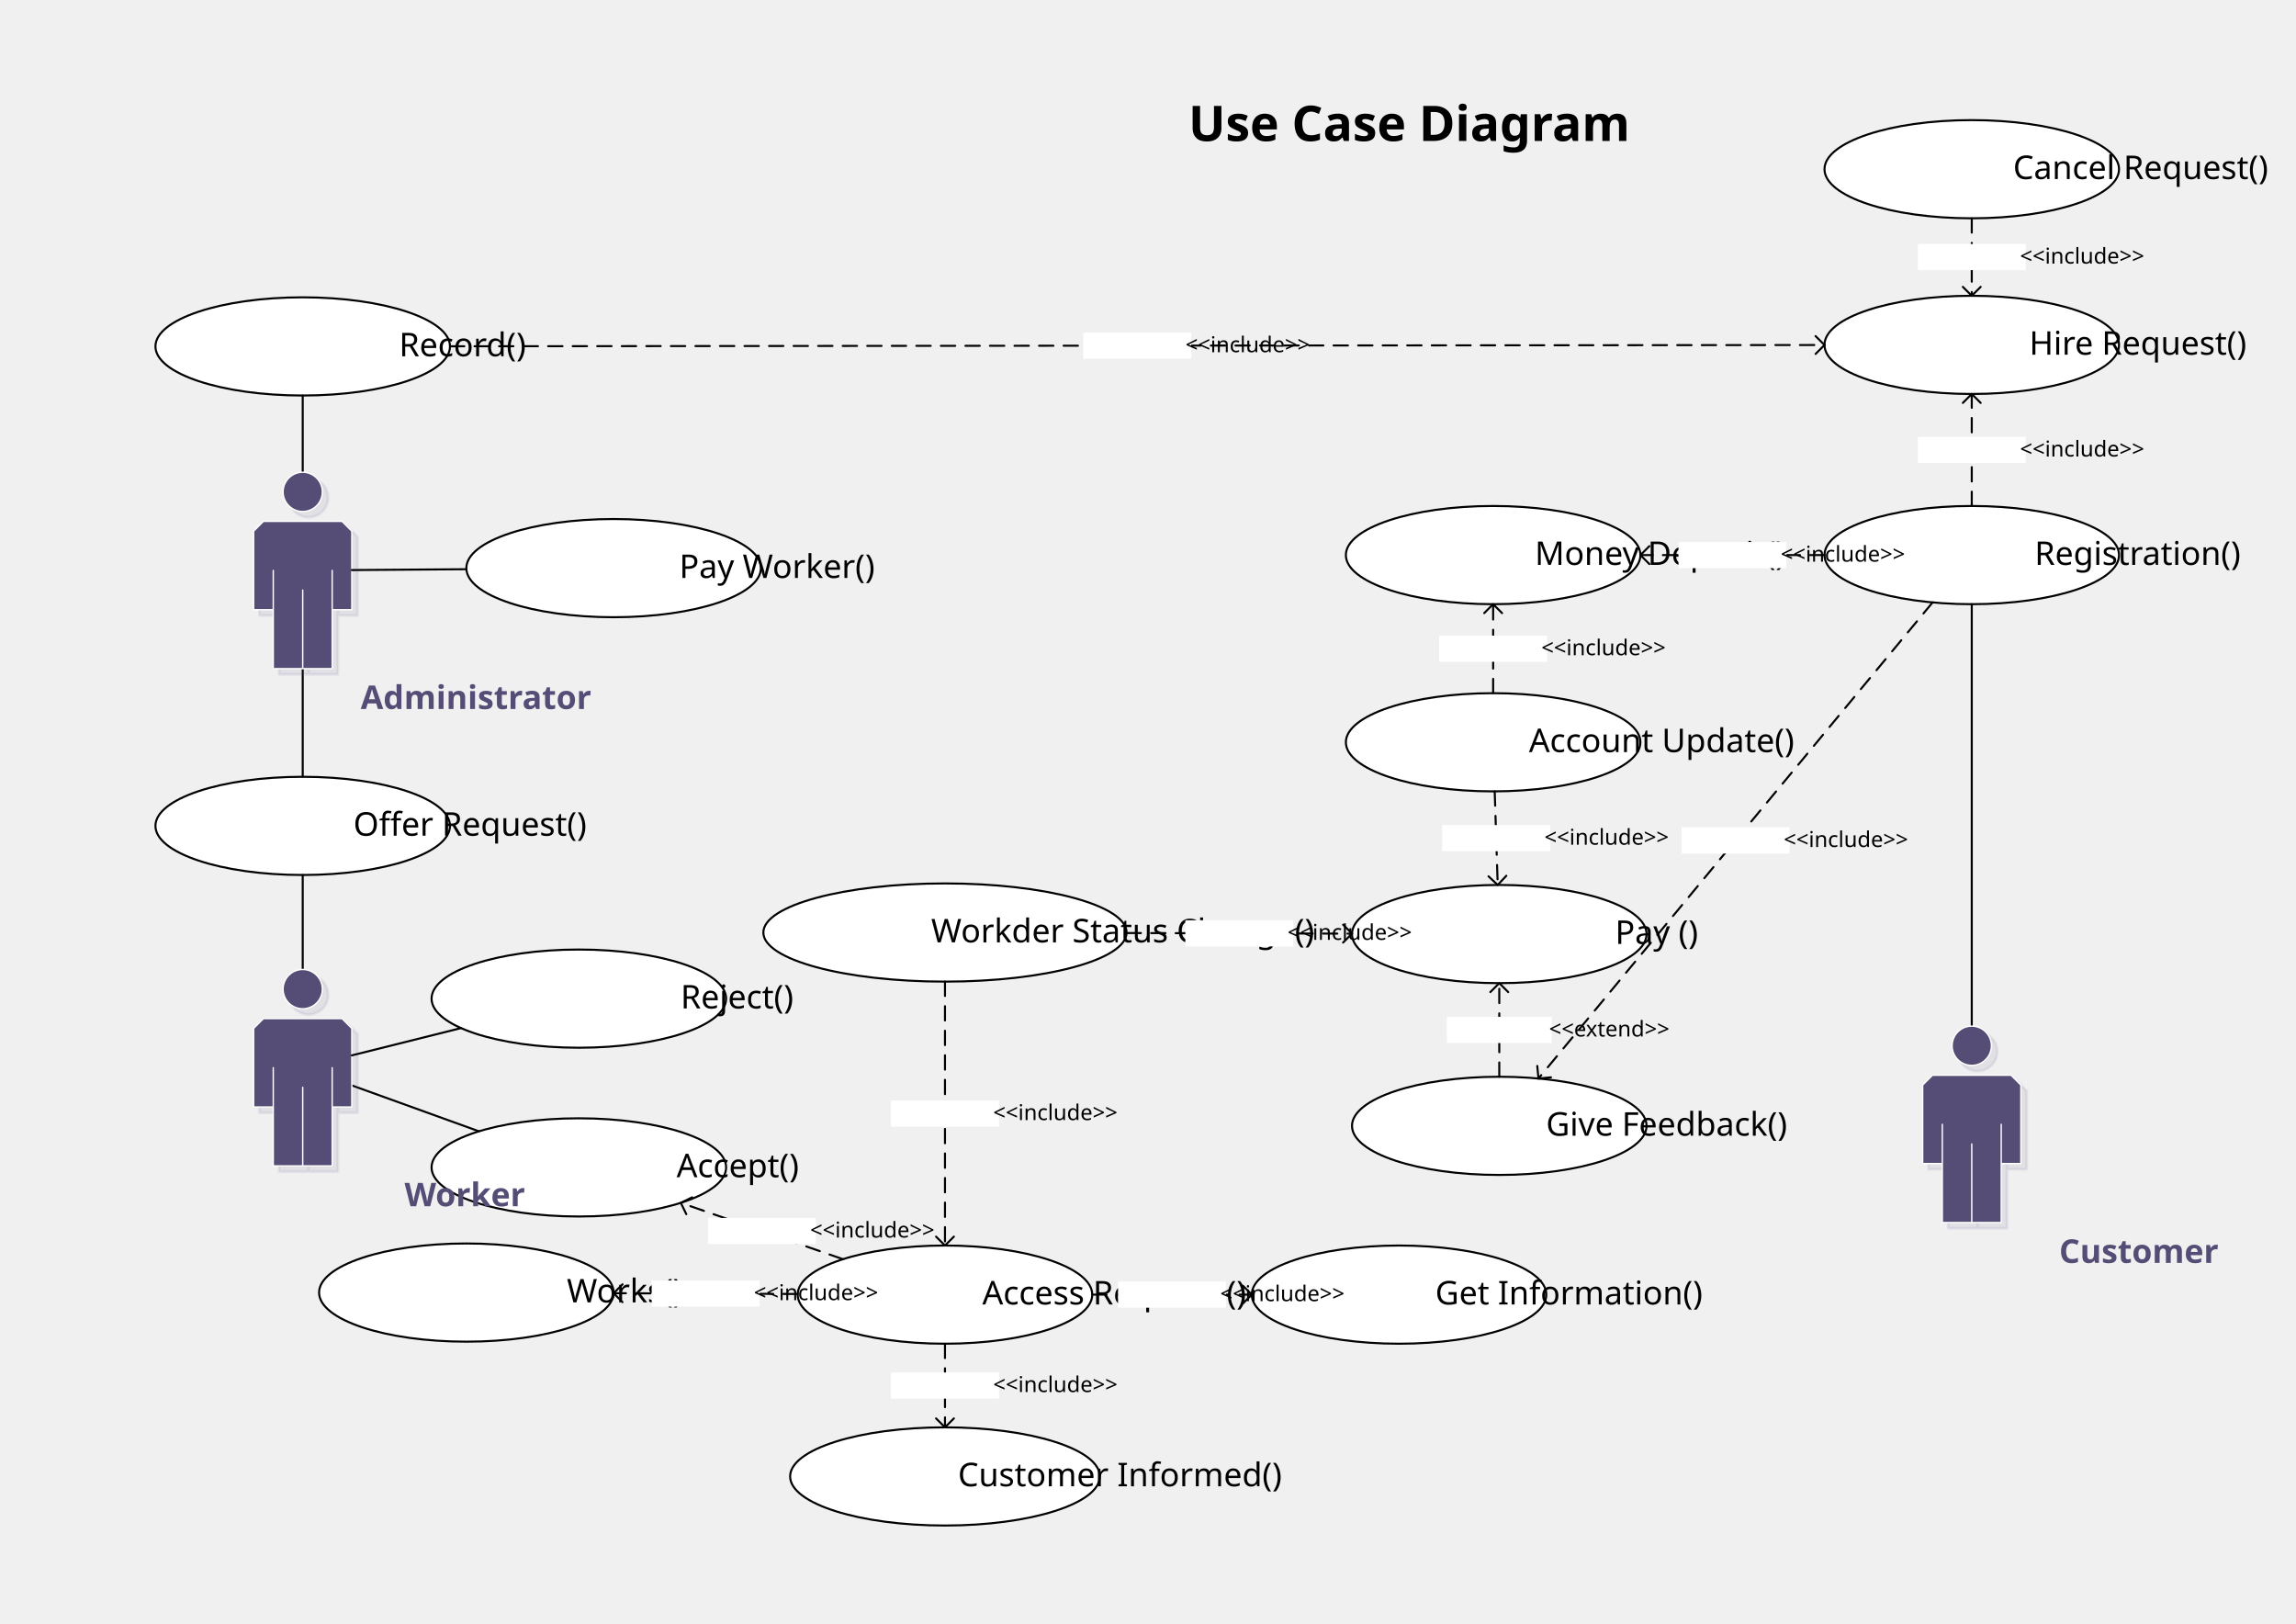
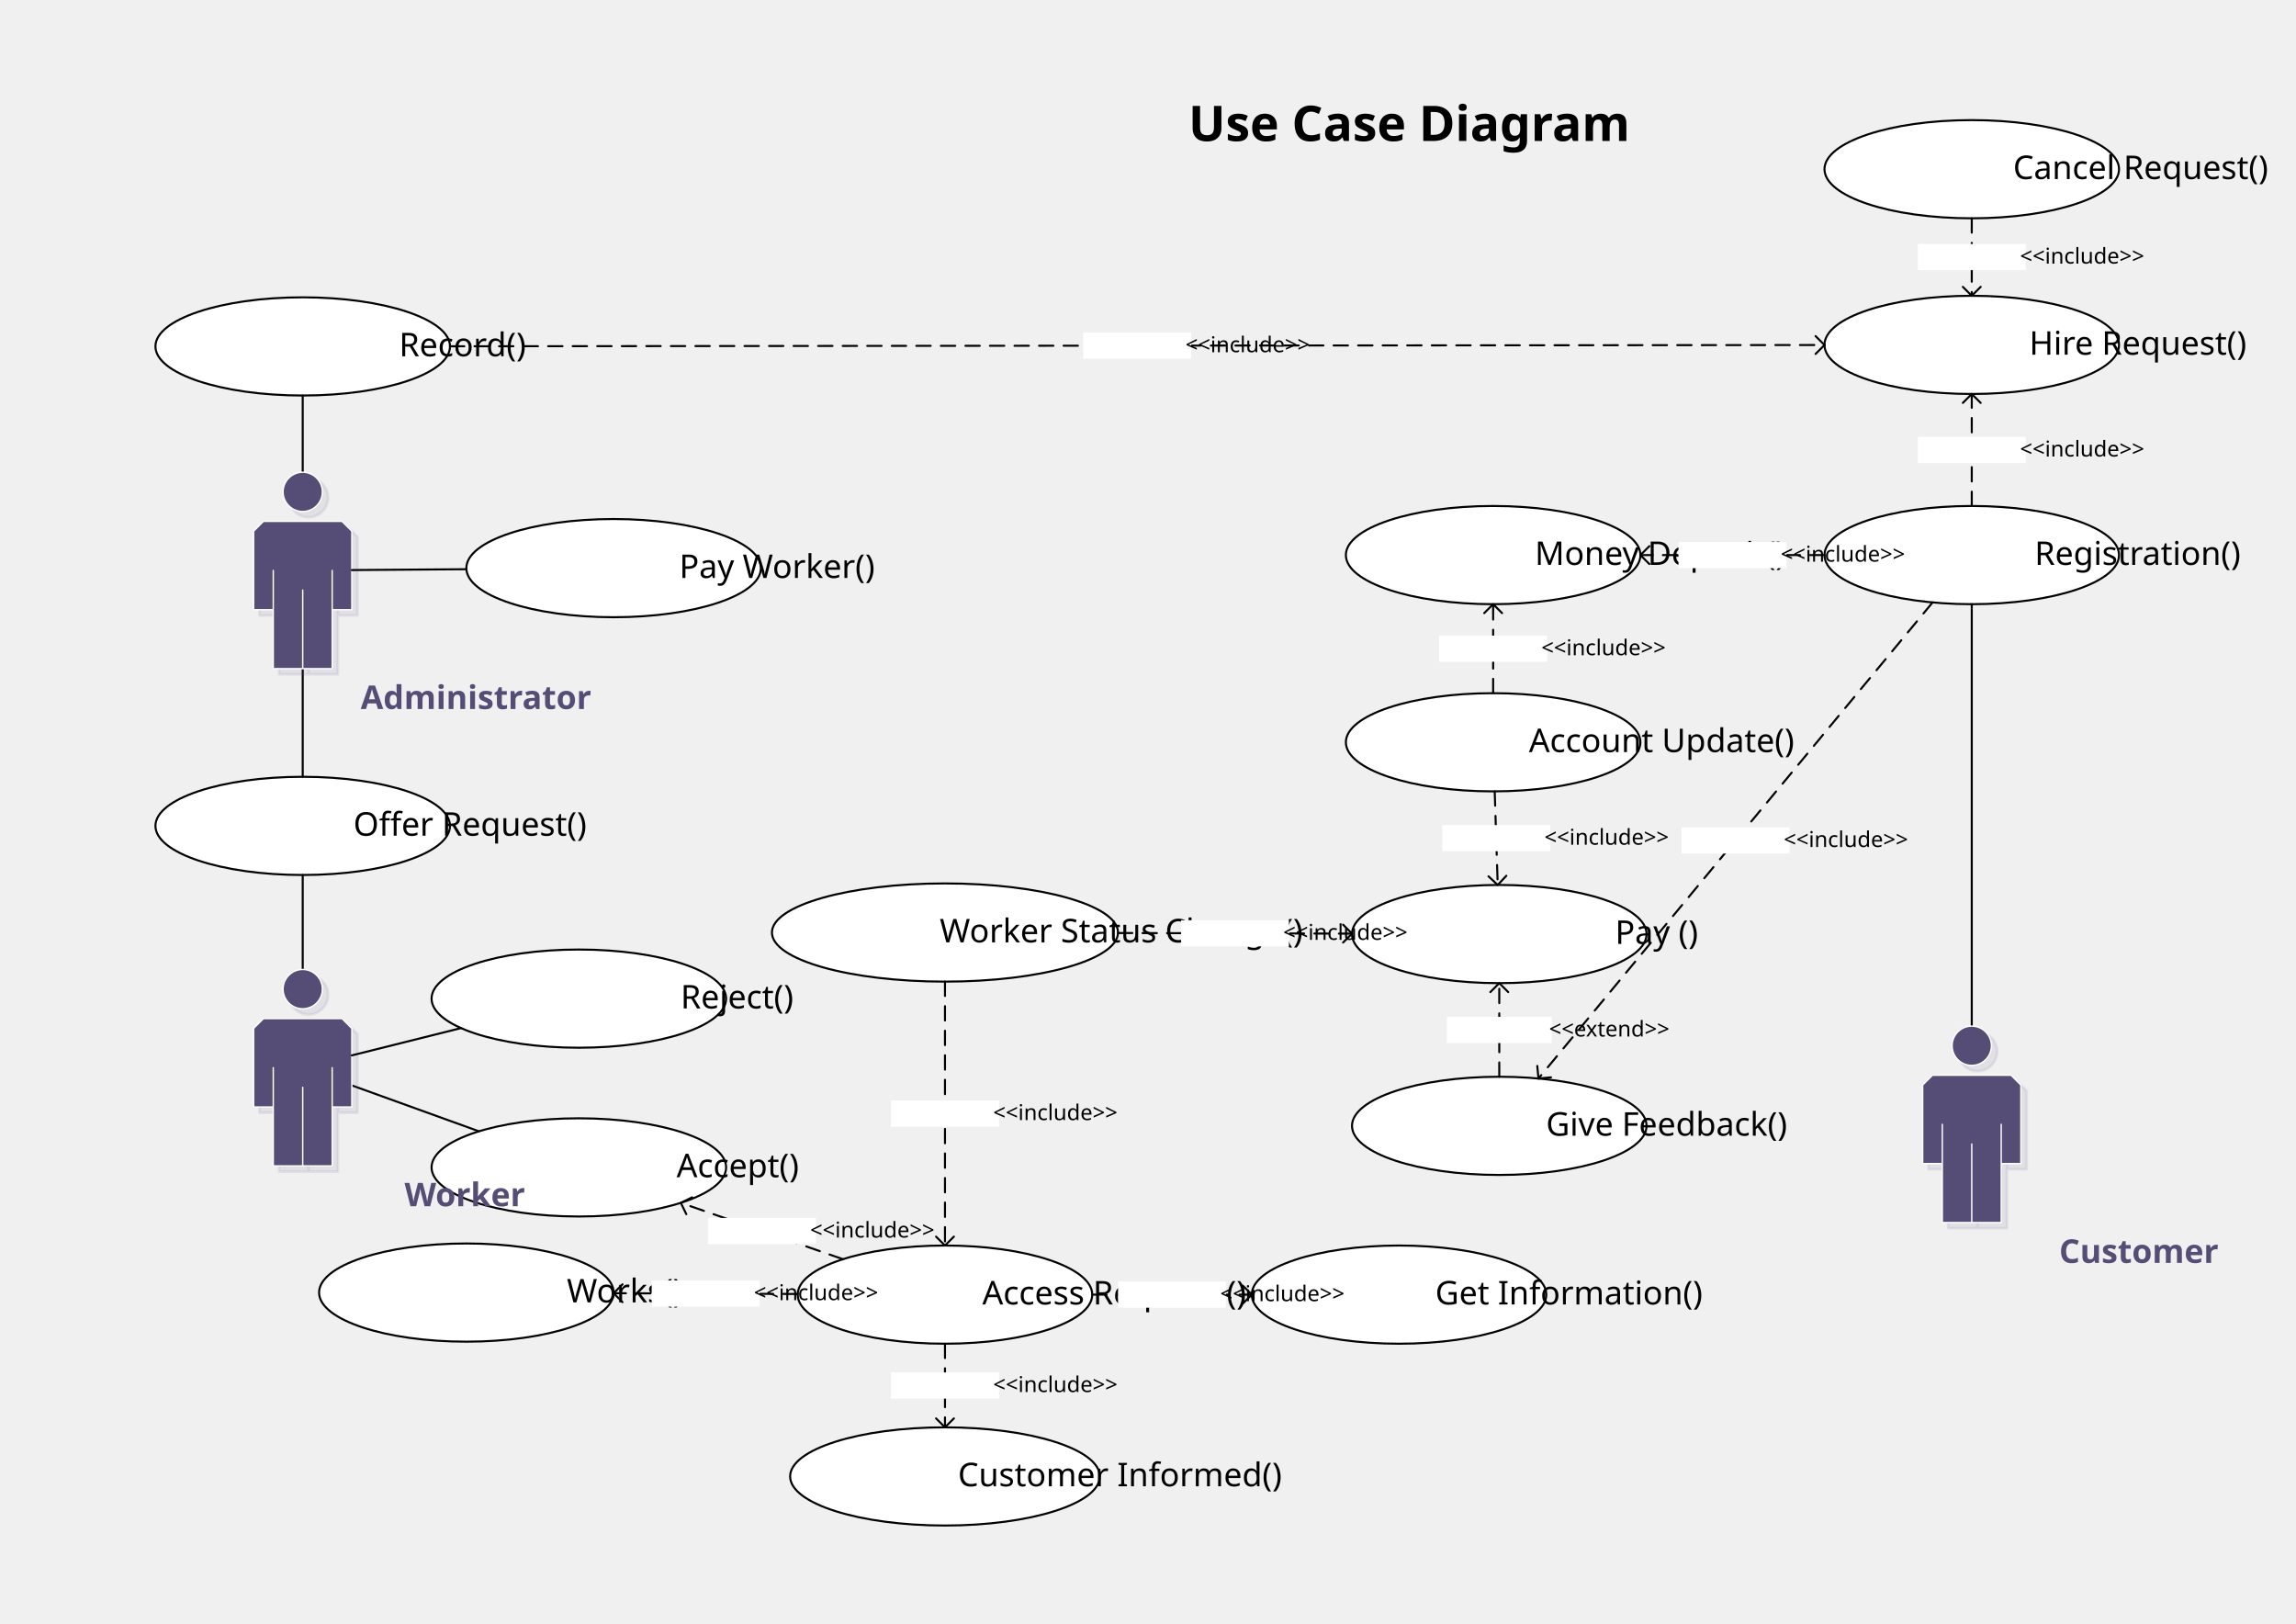
<svg xmlns="http://www.w3.org/2000/svg" xmlns:ns1="http://schemas.microsoft.com/visio/2003/SVGExtensions/" xmlns:xlink="http://www.w3.org/1999/xlink" width="11.693in" height="8.268in" viewBox="0 0 841.89 595.276" xml:space="preserve" color-interpolation-filters="sRGB" class="st14">
  <ns1:documentProperties ns1:langID="1033" ns1:viewMarkup="false">
    <ns1:userDefs>
      <ns1:ud ns1:nameU="msvNoAutoConnect" ns1:prompt="" ns1:val="VT0(0):26" />
    </ns1:userDefs>
  </ns1:documentProperties>
  <style type="text/css">
	
		.st1 {fill:#ffffff;stroke:#000000;stroke-linecap:round;stroke-linejoin:round;stroke-width:0.75}
		.st2 {fill:#000000;font-family:Calibri;font-size:1em}
		.st3 {stroke:#000000;stroke-linecap:round;stroke-linejoin:round;stroke-width:0.75}
		.st4 {marker-end:url(#mrkr1-15);stroke:#000000;stroke-dasharray:5.25,3.75;stroke-linecap:round;stroke-linejoin:round;stroke-width:0.75}
		.st5 {fill:#000000;fill-opacity:1;stroke:#000000;stroke-opacity:1;stroke-width:0.229}
		.st6 {fill:#ffffff;stroke:none;stroke-linecap:butt;stroke-width:7.2}
		.st7 {fill:#000000;font-family:Calibri;font-size:0.667em}
		.st8 {visibility:visible}
		.st9 {fill:#625986;fill-opacity:0.098;stroke:#625986;stroke-linecap:round;stroke-linejoin:round;stroke-opacity:0.098}
		.st10 {fill:#554d75;stroke:#ffffff;stroke-linecap:round;stroke-linejoin:round;stroke-width:0.5}
		.st11 {fill:#554d75;font-family:Calibri;font-size:1em;font-weight:bold}
		.st12 {fill:none;stroke:none;stroke-linecap:round;stroke-linejoin:round;stroke-width:0.5}
		.st13 {fill:#000000;font-family:Calibri;font-size:1.5em;font-weight:bold}
		.st14 {fill:none;fill-rule:evenodd;font-size:12px;overflow:visible;stroke-linecap:square;stroke-miterlimit:3}
	
	</style>
  <defs id="Markers">
    <g id="lend1">
      <path d="M 1 -1 L 0 0 L 1 1 " style="stroke-linecap:round;stroke-linejoin:round;fill:none" />
    </g>
    <marker id="mrkr1-15" class="st5" ns1:arrowType="1" ns1:arrowSize="2" orient="auto" markerUnits="strokeWidth" overflow="visible">
      <use xlink:href="#lend1" transform="scale(-4.36,-4.36) " />
    </marker>
  </defs>
  <g ns1:mID="5" ns1:index="1" ns1:groupContext="foregroundPage">
    <ns1:userDefs>
      <ns1:ud ns1:nameU="msvThemeOrder" ns1:val="VT0(0):26" />
    </ns1:userDefs>
    <ns1:pageProperties ns1:drawingScale="1" ns1:pageScale="1" ns1:drawingUnits="0" ns1:shadowOffsetX="9" ns1:shadowOffsetY="-9" />
    <ns1:layer ns1:name="Connector" ns1:index="0" />
    <g id="shape4-1" ns1:mID="4" ns1:groupContext="shape" transform="translate(669,-373.781)">
      <ns1:userDefs>
        <ns1:ud ns1:nameU="visVersion" ns1:prompt="" ns1:val="VT0(15):26" />
      </ns1:userDefs>
      <ns1:textBlock ns1:margins="rect(4,4,4,4)" />
      <ns1:textRect cx="54" cy="577.276" width="108" height="36" />
      <ellipse cx="54" cy="577.276" rx="54" ry="18" class="st1" />
      <text x="20.89" y="580.88" class="st2" ns1:langID="1033">
        <ns1:paragraph ns1:horizAlign="1" />
        <ns1:tabList />Registration()</text>
    </g>
    <g id="shape5-4" ns1:mID="5" ns1:groupContext="shape" ns1:layerMember="0" transform="translate(714,-373.781)">
      <ns1:userDefs>
        <ns1:ud ns1:nameU="visVersion" ns1:prompt="" ns1:val="VT0(15):26" />
      </ns1:userDefs>
      <path d="M9 595.28 L9 749.96" class="st3" />
    </g>
    <g id="shape6-7" ns1:mID="6" ns1:groupContext="shape" transform="translate(669,-450.844)">
      <ns1:userDefs>
        <ns1:ud ns1:nameU="visVersion" ns1:prompt="" ns1:val="VT0(15):26" />
      </ns1:userDefs>
      <ns1:textBlock ns1:margins="rect(4,4,4,4)" />
      <ns1:textRect cx="54" cy="577.276" width="108" height="36" />
      <ellipse cx="54" cy="577.276" rx="54" ry="18" class="st1" />
      <text x="18.92" y="580.88" class="st2" ns1:langID="1033">
        <ns1:paragraph ns1:horizAlign="1" />
        <ns1:tabList />Hire Request()</text>
    </g>
    <g id="shape8-10" ns1:mID="8" ns1:groupContext="shape" ns1:layerMember="0" transform="translate(714,-409.781)">
      <ns1:userDefs>
        <ns1:ud ns1:nameU="visVersion" ns1:prompt="" ns1:val="VT0(15):26" />
      </ns1:userDefs>
      <ns1:textBlock ns1:margins="rect(4,4,4,4)" />
      <ns1:textRect cx="9" cy="574.744" width="49.4" height="17.604" />
      <path d="M9 595.28 L9 554.21" class="st4" />
      <rect ns1:rectContext="textBkgnd" x="-10.791" y="569.945" width="39.582" height="9.6" class="st6" />
      <text x="-10.79" y="577.14" class="st7" ns1:langID="1033">
        <ns1:paragraph ns1:horizAlign="1" />
        <ns1:tabList />&lt;&lt;include&gt;&gt;</text>
    </g>
    <g id="shape9-18" ns1:mID="9" ns1:groupContext="shape" transform="translate(493.5,-305.156)">
      <ns1:userDefs>
        <ns1:ud ns1:nameU="visVersion" ns1:prompt="" ns1:val="VT0(15):26" />
      </ns1:userDefs>
      <ns1:textBlock ns1:margins="rect(4,4,4,4)" />
      <ns1:textRect cx="54" cy="577.276" width="108" height="36" />
      <ellipse cx="54" cy="577.276" rx="54" ry="18" class="st1" />
      <text x="10.96" y="580.88" class="st2" ns1:langID="1033">
        <ns1:paragraph ns1:horizAlign="1" />
        <ns1:tabList />Account Update()</text>
    </g>
    <g id="shape10-21" ns1:mID="10" ns1:groupContext="shape" transform="translate(493.5,-373.781)">
      <ns1:userDefs>
        <ns1:ud ns1:nameU="visVersion" ns1:prompt="" ns1:val="VT0(15):26" />
      </ns1:userDefs>
      <ns1:textBlock ns1:margins="rect(4,4,4,4)" />
      <ns1:textRect cx="54" cy="577.276" width="108" height="36" />
      <ellipse cx="54" cy="577.276" rx="54" ry="18" class="st1" />
      <text x="13.13" y="580.88" class="st2" ns1:langID="1033">
        <ns1:paragraph ns1:horizAlign="1" />
        <ns1:tabList />Money Deposit()</text>
    </g>
    <g id="shape12-24" ns1:mID="12" ns1:groupContext="shape" ns1:layerMember="0" transform="translate(669,-382.781)">
      <ns1:userDefs>
        <ns1:ud ns1:nameU="visVersion" ns1:prompt="" ns1:val="VT0(15):26" />
      </ns1:userDefs>
      <ns1:textBlock ns1:margins="rect(4,4,4,4)" />
      <ns1:textRect cx="-33.75" cy="586.276" width="49.4" height="17.604" />
      <path d="M0 586.28 L-67.5 586.28" class="st4" />
      <rect ns1:rectContext="textBkgnd" x="-53.541" y="581.476" width="39.582" height="9.6" class="st6" />
      <text x="-53.54" y="588.68" class="st7" ns1:langID="1033">
        <ns1:paragraph ns1:horizAlign="1" />
        <ns1:tabList />&lt;&lt;include&gt;&gt;</text>
    </g>
    <g id="shape14-31" ns1:mID="14" ns1:groupContext="shape" ns1:layerMember="0" transform="translate(538.5,-341.156)">
      <ns1:userDefs>
        <ns1:ud ns1:nameU="visVersion" ns1:prompt="" ns1:val="VT0(15):26" />
      </ns1:userDefs>
      <ns1:textBlock ns1:margins="rect(4,4,4,4)" />
      <ns1:textRect cx="9" cy="578.963" width="49.4" height="17.604" />
      <path d="M9 595.28 L9 562.65" class="st4" />
      <rect ns1:rectContext="textBkgnd" x="-10.791" y="574.163" width="39.582" height="9.6" class="st6" />
      <text x="-10.79" y="581.36" class="st7" ns1:langID="1033">
        <ns1:paragraph ns1:horizAlign="1" />
        <ns1:tabList />&lt;&lt;include&gt;&gt;</text>
    </g>
    <g id="shape18-38" ns1:mID="18" ns1:groupContext="shape" transform="translate(57,-450.281)">
      <ns1:userDefs>
        <ns1:ud ns1:nameU="visVersion" ns1:prompt="" ns1:val="VT0(15):26" />
      </ns1:userDefs>
      <ns1:textBlock ns1:margins="rect(4,4,4,4)" />
      <ns1:textRect cx="54" cy="577.276" width="108" height="36" />
      <ellipse cx="54" cy="577.276" rx="54" ry="18" class="st1" />
      <text x="33.17" y="580.88" class="st2" ns1:langID="1033">
        <ns1:paragraph ns1:horizAlign="1" />
        <ns1:tabList />Record()</text>
    </g>
    <g id="shape19-41" ns1:mID="19" ns1:groupContext="shape" ns1:layerMember="0" transform="translate(102,-422.156)">
      <ns1:userDefs>
        <ns1:ud ns1:nameU="visVersion" ns1:prompt="" ns1:val="VT0(15):26" />
      </ns1:userDefs>
      <path d="M9 595.28 L9 567.15" class="st3" />
    </g>
    <g id="shape20-44" ns1:mID="20" ns1:groupContext="shape" ns1:layerMember="0" transform="translate(165,-459.563)">
      <ns1:userDefs>
        <ns1:ud ns1:nameU="visVersion" ns1:prompt="" ns1:val="VT0(15):26" />
      </ns1:userDefs>
      <ns1:textBlock ns1:margins="rect(4,4,4,4)" />
      <ns1:textRect cx="252" cy="586.276" width="49.4" height="17.604" />
      <path d="M0 586.51 L504 586.04" class="st4" />
      <rect ns1:rectContext="textBkgnd" x="232.209" y="581.476" width="39.582" height="9.6" class="st6" />
      <text x="232.21" y="588.68" class="st7" ns1:langID="1033">
        <ns1:paragraph ns1:horizAlign="1" />
        <ns1:tabList />&lt;&lt;include&gt;&gt;</text>
    </g>
    <g id="shape21-51" ns1:mID="21" ns1:groupContext="shape" transform="translate(57,-274.5)">
      <ns1:userDefs>
        <ns1:ud ns1:nameU="visVersion" ns1:prompt="" ns1:val="VT0(15):26" />
      </ns1:userDefs>
      <ns1:textBlock ns1:margins="rect(4,4,4,4)" />
      <ns1:textRect cx="54" cy="577.276" width="108" height="36" />
      <ellipse cx="54" cy="577.276" rx="54" ry="18" class="st1" />
      <text x="16.4" y="580.88" class="st2" ns1:langID="1033">
        <ns1:paragraph ns1:horizAlign="1" />
        <ns1:tabList />Offer Request()</text>
    </g>
    <g id="shape22-54" ns1:mID="22" ns1:groupContext="shape" ns1:layerMember="0" transform="translate(102,-350.156)">
      <ns1:userDefs>
        <ns1:ud ns1:nameU="visVersion" ns1:prompt="" ns1:val="VT0(15):26" />
      </ns1:userDefs>
      <path d="M9 595.28 L9 634.93" class="st3" />
    </g>
    <g id="shape23-57" ns1:mID="23" ns1:groupContext="shape" transform="translate(292.5,-102.656)">
      <ns1:userDefs>
        <ns1:ud ns1:nameU="visVersion" ns1:prompt="" ns1:val="VT0(15):26" />
      </ns1:userDefs>
      <ns1:textBlock ns1:margins="rect(4,4,4,4)" />
      <ns1:textRect cx="54" cy="577.276" width="108" height="36" />
      <ellipse cx="54" cy="577.276" rx="54" ry="18" class="st1" />
      <text x="11.53" y="580.88" class="st2" ns1:langID="1033">
        <ns1:paragraph ns1:horizAlign="1" />
        <ns1:tabList />Access Request ()</text>
    </g>
    <g id="shape26-60" ns1:mID="26" ns1:groupContext="shape" transform="translate(158.25,-149.297)">
      <ns1:userDefs>
        <ns1:ud ns1:nameU="visVersion" ns1:prompt="" ns1:val="VT0(15):26" />
      </ns1:userDefs>
      <ns1:textBlock ns1:margins="rect(4,4,4,4)" />
      <ns1:textRect cx="54" cy="577.276" width="108" height="36" />
      <ellipse cx="54" cy="577.276" rx="54" ry="18" class="st1" />
      <text x="33.67" y="580.88" class="st2" ns1:langID="1033">
        <ns1:paragraph ns1:horizAlign="1" />
        <ns1:tabList />Accept()</text>
    </g>
    <g id="shape30-63" ns1:mID="30" ns1:groupContext="shape" ns1:layerMember="0" transform="translate(129,-197.941)">
      <ns1:userDefs>
        <ns1:ud ns1:nameU="visVersion" ns1:prompt="" ns1:val="VT0(15):26" />
      </ns1:userDefs>
      <path d="M0 595.86 L46.62 612.69" class="st3" />
    </g>
    <g id="shape31-66" ns1:mID="31" ns1:groupContext="shape" ns1:layerMember="0" transform="translate(102,-239.859)">
      <ns1:userDefs>
        <ns1:ud ns1:nameU="visVersion" ns1:prompt="" ns1:val="VT0(15):26" />
      </ns1:userDefs>
      <path d="M9 595.28 L9 560.63" class="st3" />
    </g>
    <g id="shape32-69" ns1:mID="32" ns1:groupContext="shape" transform="translate(459,-102.656)">
      <ns1:userDefs>
        <ns1:ud ns1:nameU="visVersion" ns1:prompt="" ns1:val="VT0(15):26" />
      </ns1:userDefs>
      <ns1:textBlock ns1:margins="rect(4,4,4,4)" />
      <ns1:textRect cx="54" cy="577.276" width="108" height="36" />
      <ellipse cx="54" cy="577.276" rx="54" ry="18" class="st1" />
      <text x="11.1" y="580.88" class="st2" ns1:langID="1033">
        <ns1:paragraph ns1:horizAlign="1" />
        <ns1:tabList />Get Information()</text>
    </g>
    <g id="shape33-72" ns1:mID="33" ns1:groupContext="shape" ns1:layerMember="0" transform="translate(400.5,-111.656)">
      <ns1:userDefs>
        <ns1:ud ns1:nameU="visVersion" ns1:prompt="" ns1:val="VT0(15):26" />
      </ns1:userDefs>
      <ns1:textBlock ns1:margins="rect(4,4,4,4)" />
      <ns1:textRect cx="29.25" cy="586.276" width="49.4" height="17.604" />
      <path d="M0 586.28 L58.5 586.28" class="st4" />
      <rect ns1:rectContext="textBkgnd" x="9.459" y="581.476" width="39.582" height="9.6" class="st6" />
      <text x="9.46" y="588.68" class="st7" ns1:langID="1033">
        <ns1:paragraph ns1:horizAlign="1" />
        <ns1:tabList />&lt;&lt;include&gt;&gt;</text>
    </g>
    <g id="shape36-79" ns1:mID="36" ns1:groupContext="shape" transform="translate(117,-103.406)">
      <ns1:userDefs>
        <ns1:ud ns1:nameU="visVersion" ns1:prompt="" ns1:val="VT0(15):26" />
      </ns1:userDefs>
      <ns1:textBlock ns1:margins="rect(4,4,4,4)" />
      <ns1:textRect cx="54" cy="577.276" width="108" height="36" />
      <ellipse cx="54" cy="577.276" rx="54" ry="18" class="st1" />
      <text x="34.69" y="580.88" class="st2" ns1:langID="1033">
        <ns1:paragraph ns1:horizAlign="1" />
        <ns1:tabList />Works()</text>
    </g>
-     <g id="shape37-82" ns1:mID="37" ns1:groupContext="shape" transform="translate(279.902,-235.406)">
-       <ns1:userDefs>
-         <ns1:ud ns1:nameU="visVersion" ns1:prompt="" ns1:val="VT0(15):26" />
-       </ns1:userDefs>
-       <ns1:textBlock ns1:margins="rect(4,4,4,4)" />
-       <ns1:textRect cx="66.598" cy="577.276" width="133.2" height="36" />
-       <ellipse cx="66.598" cy="577.276" rx="66.598" ry="18" class="st1" />
+     <g id="shape37-82" ns1:mID="37" ns1:groupContext="shape" transform="translate(283.055,-235.406)">
+       <ns1:userDefs>
+         <ns1:ud ns1:nameU="visVersion" ns1:prompt="" ns1:val="VT0(15):26" />
+       </ns1:userDefs>
+       <ns1:textBlock ns1:margins="rect(4,4,4,4)" />
+       <ns1:textRect cx="63.445" cy="577.276" width="126.9" height="36" />
+       <ellipse cx="63.445" cy="577.276" rx="63.445" ry="18" class="st1" />
      <text x="5.36" y="580.88" class="st2" ns1:langID="1033">
        <ns1:paragraph ns1:horizAlign="1" />
-         <ns1:tabList />Workder Status Change()</text>
+         <ns1:tabList />Worker Status Change()</text>
    </g>
    <g id="shape38-85" ns1:mID="38" ns1:groupContext="shape" ns1:layerMember="0" transform="translate(337.5,-235.406)">
      <ns1:userDefs>
        <ns1:ud ns1:nameU="visVersion" ns1:prompt="" ns1:val="VT0(15):26" />
      </ns1:userDefs>
      <ns1:textBlock ns1:margins="rect(4,4,4,4)" />
      <ns1:textRect cx="9" cy="643.651" width="49.4" height="17.604" />
      <path d="M9 595.28 L9 692.03" class="st4" />
      <rect ns1:rectContext="textBkgnd" x="-10.791" y="638.851" width="39.582" height="9.6" class="st6" />
      <text x="-10.79" y="646.05" class="st7" ns1:langID="1033">
        <ns1:paragraph ns1:horizAlign="1" />
        <ns1:tabList />&lt;&lt;include&gt;&gt;</text>
    </g>
    <g id="shape39-92" ns1:mID="39" ns1:groupContext="shape" ns1:layerMember="0" transform="translate(292.504,-112.031)">
      <ns1:userDefs>
        <ns1:ud ns1:nameU="visVersion" ns1:prompt="" ns1:val="VT0(15):26" />
      </ns1:userDefs>
      <ns1:textBlock ns1:margins="rect(4,4,4,4)" />
      <ns1:textRect cx="-33.754" cy="586.276" width="49.4" height="17.604" />
      <path d="M0 586.42 L-67.51 586.13" class="st4" />
      <rect ns1:rectContext="textBkgnd" x="-53.545" y="581.476" width="39.582" height="9.6" class="st6" />
      <text x="-53.55" y="588.68" class="st7" ns1:langID="1033">
        <ns1:paragraph ns1:horizAlign="1" />
        <ns1:tabList />&lt;&lt;include&gt;&gt;</text>
    </g>
    <g id="shape1-99" ns1:mID="1" ns1:groupContext="shape" transform="translate(93,-350.156)">
      <ns1:userDefs>
        <ns1:ud ns1:nameU="visVersion" ns1:prompt="" ns1:val="VT0(15):26" />
      </ns1:userDefs>
      <ns1:textBlock ns1:margins="rect(4,4,4,4)" />
      <ns1:textRect cx="18" cy="606.477" width="80.54" height="22.404" />
      <g id="shadow1-100" ns1:groupContext="shadow" ns1:shadowOffsetX="2.12399" ns1:shadowOffsetY="-2.12399" ns1:shadowType="1" transform="matrix(1,0,0,1,2.12399,2.12399)" class="st8">
        <path d="M7.2 595.28 L7.2 559.28 L7.2 573.68 L0 573.68 L0 544.88 L3.6 541.28 L32.4 541.28 L36 544.88 L36 573.68 L28.8         573.68 L28.8 559.28 L28.8 595.28 L18 595.28 L18 566.48 L18 595.28 L7.2 595.28 ZM25.2 530.48 A7.2 7.2         -180 1 0 10.8 530.48 A7.2 7.2 -180 1 0 25.2 530.48 Z" class="st9" />
      </g>
      <path d="M7.2 595.28 L7.2 559.28 L7.2 573.68 L0 573.68 L0 544.88 L3.6 541.28 L32.4 541.28 L36 544.88 L36 573.68 L28.8        573.68 L28.8 559.28 L28.8 595.28 L18 595.28 L18 566.48 L18 595.28 L7.2 595.28 ZM25.2 530.48 A7.2 7.2 -180        1 0 10.8 530.48 A7.2 7.2 -180 1 0 25.2 530.48 Z" class="st10" />
      <text x="-16.91" y="610.08" class="st11" ns1:langID="1033">
        <ns1:paragraph ns1:horizAlign="1" />
        <ns1:tabList />Administrator</text>
    </g>
    <g id="shape2-104" ns1:mID="2" ns1:groupContext="shape" transform="translate(93,-167.859)">
      <ns1:userDefs>
        <ns1:ud ns1:nameU="visVersion" ns1:prompt="" ns1:val="VT0(15):26" />
      </ns1:userDefs>
      <ns1:textBlock ns1:margins="rect(4,4,4,4)" />
      <ns1:textRect cx="18" cy="606.477" width="48.38" height="22.404" />
      <g id="shadow2-105" ns1:groupContext="shadow" ns1:shadowOffsetX="2.12399" ns1:shadowOffsetY="-2.12399" ns1:shadowType="1" transform="matrix(1,0,0,1,2.12399,2.12399)" class="st8">
        <path d="M7.2 595.28 L7.2 559.28 L7.2 573.68 L0 573.68 L0 544.88 L3.6 541.28 L32.4 541.28 L36 544.88 L36 573.68 L28.8         573.68 L28.8 559.28 L28.8 595.28 L18 595.28 L18 566.48 L18 595.28 L7.2 595.28 ZM25.2 530.48 A7.2 7.2         -180 1 0 10.8 530.48 A7.2 7.2 -180 1 0 25.2 530.48 Z" class="st9" />
      </g>
      <path d="M7.2 595.28 L7.2 559.28 L7.2 573.68 L0 573.68 L0 544.88 L3.6 541.28 L32.4 541.28 L36 544.88 L36 573.68 L28.8        573.68 L28.8 559.28 L28.8 595.28 L18 595.28 L18 566.48 L18 595.28 L7.2 595.28 ZM25.2 530.48 A7.2 7.2 -180        1 0 10.8 530.48 A7.2 7.2 -180 1 0 25.2 530.48 Z" class="st10" />
      <text x="-0.83" y="610.08" class="st11" ns1:langID="1033">
        <ns1:paragraph ns1:horizAlign="1" />
        <ns1:tabList />Worker</text>
    </g>
    <g id="shape3-109" ns1:mID="3" ns1:groupContext="shape" transform="translate(705,-147.094)">
      <ns1:userDefs>
        <ns1:ud ns1:nameU="visVersion" ns1:prompt="" ns1:val="VT0(15):26" />
      </ns1:userDefs>
      <ns1:textBlock ns1:margins="rect(4,4,4,4)" />
      <ns1:textRect cx="18" cy="606.477" width="58.98" height="22.404" />
      <g id="shadow3-110" ns1:groupContext="shadow" ns1:shadowOffsetX="2.12399" ns1:shadowOffsetY="-2.12399" ns1:shadowType="1" transform="matrix(1,0,0,1,2.12399,2.12399)" class="st8">
        <path d="M7.2 595.28 L7.2 559.28 L7.2 573.68 L0 573.68 L0 544.88 L3.6 541.28 L32.4 541.28 L36 544.88 L36 573.68 L28.8         573.68 L28.8 559.28 L28.8 595.28 L18 595.28 L18 566.48 L18 595.28 L7.2 595.28 ZM25.2 530.48 A7.2 7.2         -180 1 0 10.8 530.48 A7.2 7.2 -180 1 0 25.2 530.48 Z" class="st9" />
      </g>
      <path d="M7.2 595.28 L7.2 559.28 L7.2 573.68 L0 573.68 L0 544.88 L3.6 541.28 L32.4 541.28 L36 544.88 L36 573.68 L28.8        573.68 L28.8 559.28 L28.8 595.28 L18 595.28 L18 566.48 L18 595.28 L7.2 595.28 ZM25.2 530.48 A7.2 7.2 -180        1 0 10.8 530.48 A7.2 7.2 -180 1 0 25.2 530.48 Z" class="st10" />
      <text x="-6.13" y="610.08" class="st11" ns1:langID="1033">
        <ns1:paragraph ns1:horizAlign="1" />
        <ns1:tabList />Customer</text>
    </g>
    <g id="shape46-114" ns1:mID="46" ns1:groupContext="shape" transform="translate(495.75,-234.844)">
      <ns1:userDefs>
        <ns1:ud ns1:nameU="visVersion" ns1:prompt="" ns1:val="VT0(15):26" />
      </ns1:userDefs>
      <ns1:textBlock ns1:margins="rect(4,4,4,4)" />
      <ns1:textRect cx="54" cy="577.276" width="108" height="36" />
      <ellipse cx="54" cy="577.276" rx="54" ry="18" class="st1" />
      <text x="40.32" y="580.88" class="st2" ns1:langID="1033">
        <ns1:paragraph ns1:horizAlign="1" />
        <ns1:tabList />Pay ()</text>
    </g>
-     <g id="shape47-117" ns1:mID="47" ns1:groupContext="shape" ns1:layerMember="0" transform="translate(413.094,-262.108)">
-       <ns1:userDefs>
-         <ns1:ud ns1:nameU="visVersion" ns1:prompt="" ns1:val="VT0(15):26" />
-       </ns1:userDefs>
-       <ns1:textBlock ns1:margins="rect(4,4,4,4)" />
-       <ns1:textRect cx="41.329" cy="604.276" width="49.4" height="17.604" />
-       <path d="M0 604.16 L82.66 604.39" class="st4" />
-       <rect ns1:rectContext="textBkgnd" x="21.538" y="599.476" width="39.582" height="9.6" class="st6" />
-       <text x="21.54" y="606.68" class="st7" ns1:langID="1033">
+     <g id="shape47-117" ns1:mID="47" ns1:groupContext="shape" ns1:layerMember="0" transform="translate(409.942,-262.112)">
+       <ns1:userDefs>
+         <ns1:ud ns1:nameU="visVersion" ns1:prompt="" ns1:val="VT0(15):26" />
+       </ns1:userDefs>
+       <ns1:textBlock ns1:margins="rect(4,4,4,4)" />
+       <ns1:textRect cx="42.905" cy="604.276" width="49.4" height="17.604" />
+       <path d="M0 604.16 L85.81 604.39" class="st4" />
+       <rect ns1:rectContext="textBkgnd" x="23.114" y="599.476" width="39.582" height="9.6" class="st6" />
+       <text x="23.11" y="606.68" class="st7" ns1:langID="1033">
        <ns1:paragraph ns1:horizAlign="1" />
        <ns1:tabList />&lt;&lt;include&gt;&gt;</text>
    </g>
    <g id="shape49-124" ns1:mID="49" ns1:groupContext="shape" ns1:layerMember="0" transform="translate(539.625,-305.157)">
      <ns1:userDefs>
        <ns1:ud ns1:nameU="visVersion" ns1:prompt="" ns1:val="VT0(15):26" />
      </ns1:userDefs>
      <ns1:textBlock ns1:margins="rect(4,4,4,4)" />
      <ns1:textRect cx="9" cy="612.433" width="49.4" height="17.604" />
      <path d="M8.45 595.28 L9.55 629.59" class="st4" />
      <rect ns1:rectContext="textBkgnd" x="-10.791" y="607.633" width="39.582" height="9.6" class="st6" />
      <text x="-10.79" y="614.83" class="st7" ns1:langID="1033">
        <ns1:paragraph ns1:horizAlign="1" />
        <ns1:tabList />&lt;&lt;include&gt;&gt;</text>
    </g>
    <g id="shape50-131" ns1:mID="50" ns1:groupContext="shape" transform="translate(289.722,-36)">
      <ns1:userDefs>
        <ns1:ud ns1:nameU="visVersion" ns1:prompt="" ns1:val="VT0(15):26" />
      </ns1:userDefs>
      <ns1:textBlock ns1:margins="rect(4,4,4,4)" />
      <ns1:textRect cx="56.778" cy="577.276" width="113.56" height="36" />
      <ellipse cx="56.778" cy="577.276" rx="56.778" ry="18" class="st1" />
      <text x="5.36" y="580.88" class="st2" ns1:langID="1033">
        <ns1:paragraph ns1:horizAlign="1" />
        <ns1:tabList />Customer Informed()</text>
    </g>
    <g id="shape51-134" ns1:mID="51" ns1:groupContext="shape" ns1:layerMember="0" transform="translate(337.5,-102.656)">
      <ns1:userDefs>
        <ns1:ud ns1:nameU="visVersion" ns1:prompt="" ns1:val="VT0(15):26" />
      </ns1:userDefs>
      <ns1:textBlock ns1:margins="rect(4,4,4,4)" />
      <ns1:textRect cx="9" cy="610.604" width="49.4" height="17.604" />
      <path d="M9 595.28 L9 625.93" class="st4" />
      <rect ns1:rectContext="textBkgnd" x="-10.791" y="605.804" width="39.582" height="9.6" class="st6" />
      <text x="-10.79" y="613" class="st7" ns1:langID="1033">
        <ns1:paragraph ns1:horizAlign="1" />
        <ns1:tabList />&lt;&lt;include&gt;&gt;</text>
    </g>
    <g id="shape52-141" ns1:mID="52" ns1:groupContext="shape" transform="translate(495.75,-164.531)">
      <ns1:userDefs>
        <ns1:ud ns1:nameU="visVersion" ns1:prompt="" ns1:val="VT0(15):26" />
      </ns1:userDefs>
      <ns1:textBlock ns1:margins="rect(4,4,4,4)" />
      <ns1:textRect cx="54" cy="577.276" width="108" height="36" />
      <ellipse cx="54" cy="577.276" rx="54" ry="18" class="st1" />
      <text x="14.98" y="580.88" class="st2" ns1:langID="1033">
        <ns1:paragraph ns1:horizAlign="1" />
        <ns1:tabList />Give Feedback()</text>
    </g>
    <g id="shape54-144" ns1:mID="54" ns1:groupContext="shape" ns1:layerMember="0" transform="translate(540.75,-200.531)">
      <ns1:userDefs>
        <ns1:ud ns1:nameU="visVersion" ns1:prompt="" ns1:val="VT0(15):26" />
      </ns1:userDefs>
      <ns1:textBlock ns1:margins="rect(4,4,4,4)" />
      <ns1:textRect cx="9" cy="578.119" width="48.27" height="17.604" />
      <path d="M9 595.28 L9 560.96" class="st4" />
      <rect ns1:rectContext="textBkgnd" x="-10.225" y="573.32" width="38.449" height="9.6" class="st6" />
      <text x="-10.22" y="580.52" class="st7" ns1:langID="1033">
        <ns1:paragraph ns1:horizAlign="1" />
        <ns1:tabList />&lt;&lt;extend&gt;&gt;</text>
    </g>
    <g id="shape57-151" ns1:mID="57" ns1:groupContext="shape" transform="translate(158.25,-211.172)">
      <ns1:userDefs>
        <ns1:ud ns1:nameU="visVersion" ns1:prompt="" ns1:val="VT0(15):26" />
      </ns1:userDefs>
      <ns1:textBlock ns1:margins="rect(4,4,4,4)" />
      <ns1:textRect cx="54" cy="577.276" width="108" height="36" />
      <ellipse cx="54" cy="577.276" rx="54" ry="18" class="st1" />
      <text x="35.15" y="580.88" class="st2" ns1:langID="1033">
        <ns1:paragraph ns1:horizAlign="1" />
        <ns1:tabList />Reject()</text>
    </g>
    <g id="shape58-154" ns1:mID="58" ns1:groupContext="shape" ns1:layerMember="0" transform="translate(129,-204.366)">
      <ns1:userDefs>
        <ns1:ud ns1:nameU="visVersion" ns1:prompt="" ns1:val="VT0(15):26" />
      </ns1:userDefs>
      <path d="M0 591.28 L40.05 581.27" class="st3" />
    </g>
    <g id="shape61-157" ns1:mID="61" ns1:groupContext="shape" ns1:layerMember="0" transform="translate(309.114,-133.645)">
      <ns1:userDefs>
        <ns1:ud ns1:nameU="visVersion" ns1:prompt="" ns1:val="VT0(15):26" />
      </ns1:userDefs>
      <ns1:textBlock ns1:margins="rect(4,4,4,4)" />
      <ns1:textRect cx="-29.739" cy="584.944" width="49.4" height="17.604" />
      <path d="M0 595.28 L-59.48 574.61" class="st4" />
      <rect ns1:rectContext="textBkgnd" x="-49.53" y="580.144" width="39.582" height="9.6" class="st6" />
      <text x="-49.53" y="587.34" class="st7" ns1:langID="1033">
        <ns1:paragraph ns1:horizAlign="1" />
        <ns1:tabList />&lt;&lt;include&gt;&gt;</text>
    </g>
    <g id="shape62-164" ns1:mID="62" ns1:groupContext="shape" transform="translate(669,-515.25)">
      <ns1:userDefs>
        <ns1:ud ns1:nameU="visVersion" ns1:prompt="" ns1:val="VT0(15):26" />
      </ns1:userDefs>
      <ns1:textBlock ns1:margins="rect(4,4,4,4)" />
      <ns1:textRect cx="54" cy="577.276" width="108" height="36" />
      <ellipse cx="54" cy="577.276" rx="54" ry="18" class="st1" />
      <text x="12.99" y="580.88" class="st2" ns1:langID="1033">
        <ns1:paragraph ns1:horizAlign="1" />
        <ns1:tabList />Cancel Request()</text>
    </g>
    <g id="shape63-167" ns1:mID="63" ns1:groupContext="shape" ns1:layerMember="0" transform="translate(714,-515.25)">
      <ns1:userDefs>
        <ns1:ud ns1:nameU="visVersion" ns1:prompt="" ns1:val="VT0(15):26" />
      </ns1:userDefs>
      <ns1:textBlock ns1:margins="rect(4,4,4,4)" />
      <ns1:textRect cx="9" cy="609.479" width="49.4" height="17.604" />
      <path d="M9 595.28 L9 623.68" class="st4" />
      <rect ns1:rectContext="textBkgnd" x="-10.791" y="604.679" width="39.582" height="9.6" class="st6" />
      <text x="-10.79" y="611.88" class="st7" ns1:langID="1033">
        <ns1:paragraph ns1:horizAlign="1" />
        <ns1:tabList />&lt;&lt;include&gt;&gt;</text>
    </g>
    <g id="shape65-174" ns1:mID="65" ns1:groupContext="shape" transform="translate(171,-369)">
      <ns1:userDefs>
        <ns1:ud ns1:nameU="visVersion" ns1:prompt="" ns1:val="VT0(15):26" />
      </ns1:userDefs>
      <ns1:textBlock ns1:margins="rect(4,4,4,4)" />
      <ns1:textRect cx="54" cy="577.276" width="108" height="36" />
      <ellipse cx="54" cy="577.276" rx="54" ry="18" class="st1" />
      <text x="21.92" y="580.88" class="st2" ns1:langID="1033">
        <ns1:paragraph ns1:horizAlign="1" />
        <ns1:tabList />Pay Worker()</text>
    </g>
    <g id="shape66-177" ns1:mID="66" ns1:groupContext="shape" ns1:layerMember="0" transform="translate(129,-377.445)">
      <ns1:userDefs>
        <ns1:ud ns1:nameU="visVersion" ns1:prompt="" ns1:val="VT0(15):26" />
      </ns1:userDefs>
      <path d="M0 586.43 L42.01 586.12" class="st3" />
    </g>
    <g id="shape68-180" ns1:mID="68" ns1:groupContext="shape" ns1:layerMember="0" transform="translate(708.634,-374.43)">
      <ns1:userDefs>
        <ns1:ud ns1:nameU="visVersion" ns1:prompt="" ns1:val="VT0(15):26" />
      </ns1:userDefs>
      <ns1:textBlock ns1:margins="rect(4,4,4,4)" />
      <ns1:textRect cx="-72.259" cy="682.549" width="49.4" height="17.604" />
      <path d="M0 595.28 L-144.52 769.82" class="st4" />
      <rect ns1:rectContext="textBkgnd" x="-92.05" y="677.75" width="39.582" height="9.6" class="st6" />
      <text x="-92.05" y="684.95" class="st7" ns1:langID="1033">
        <ns1:paragraph ns1:horizAlign="1" />
        <ns1:tabList />&lt;&lt;include&gt;&gt;</text>
    </g>
    <g id="shape69-187" ns1:mID="69" ns1:groupContext="shape" transform="translate(324,-531)">
      <ns1:textBlock ns1:margins="rect(4,4,4,4)" />
      <ns1:textRect cx="94.5" cy="577.276" width="189" height="36" />
      <rect x="0" y="559.276" width="189" height="36" class="st12" />
      <text x="27.55" y="582.68" class="st13" ns1:langID="1033">
        <ns1:paragraph ns1:horizAlign="1" />
        <ns1:tabList />Use Case Diagram</text>
    </g>
  </g>
</svg>
